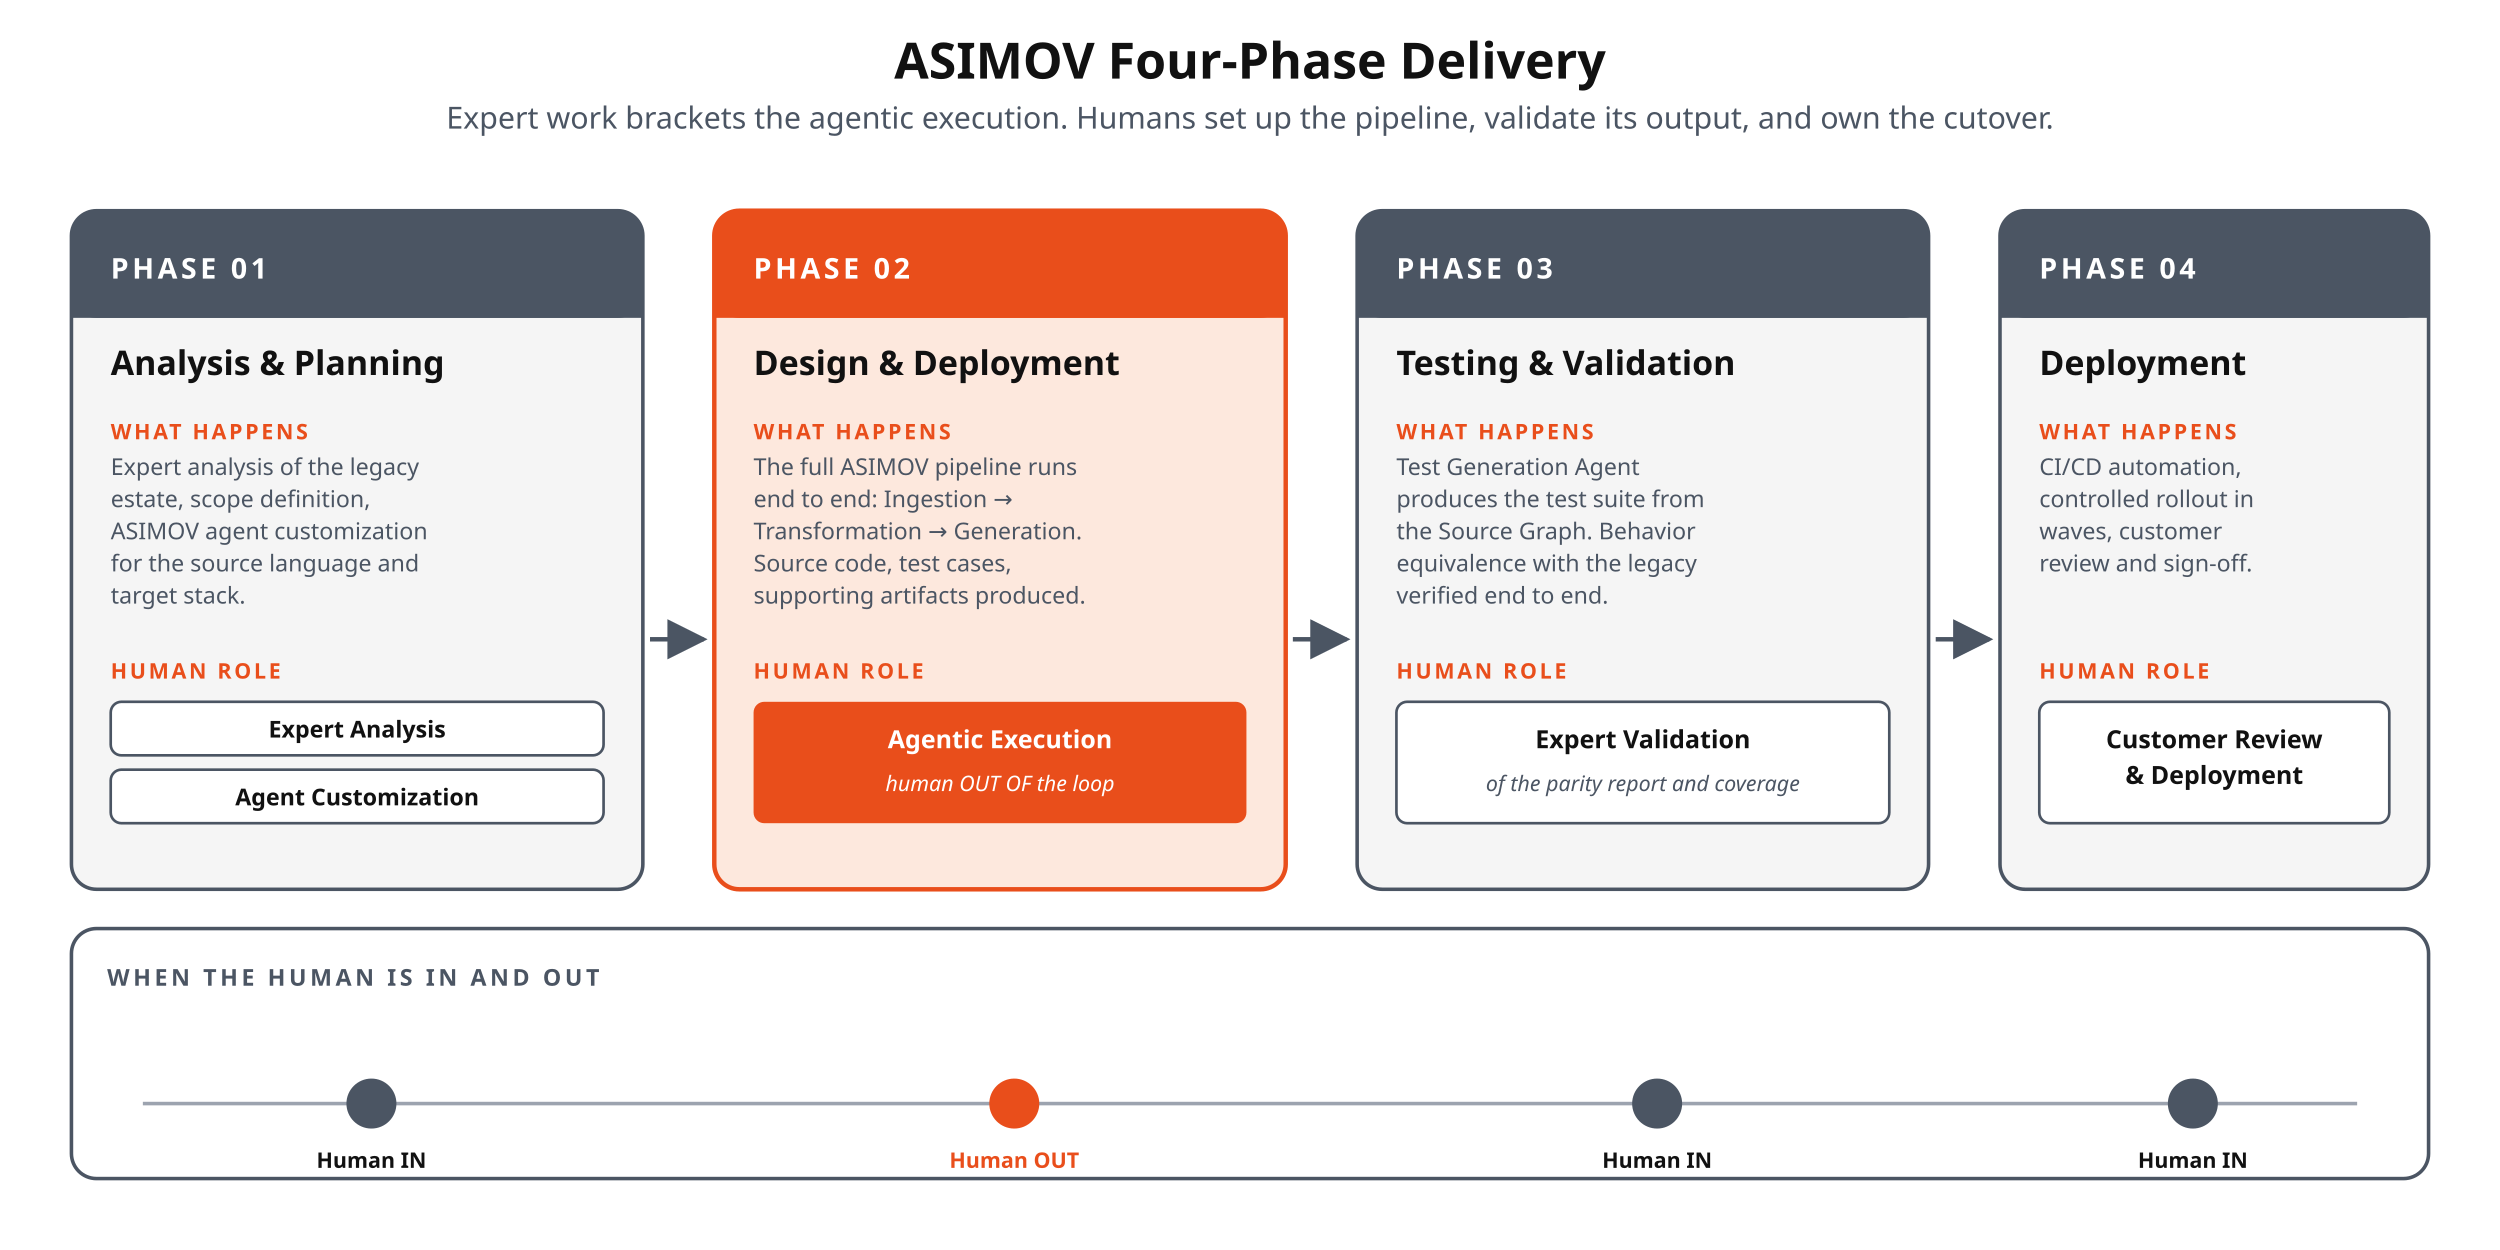
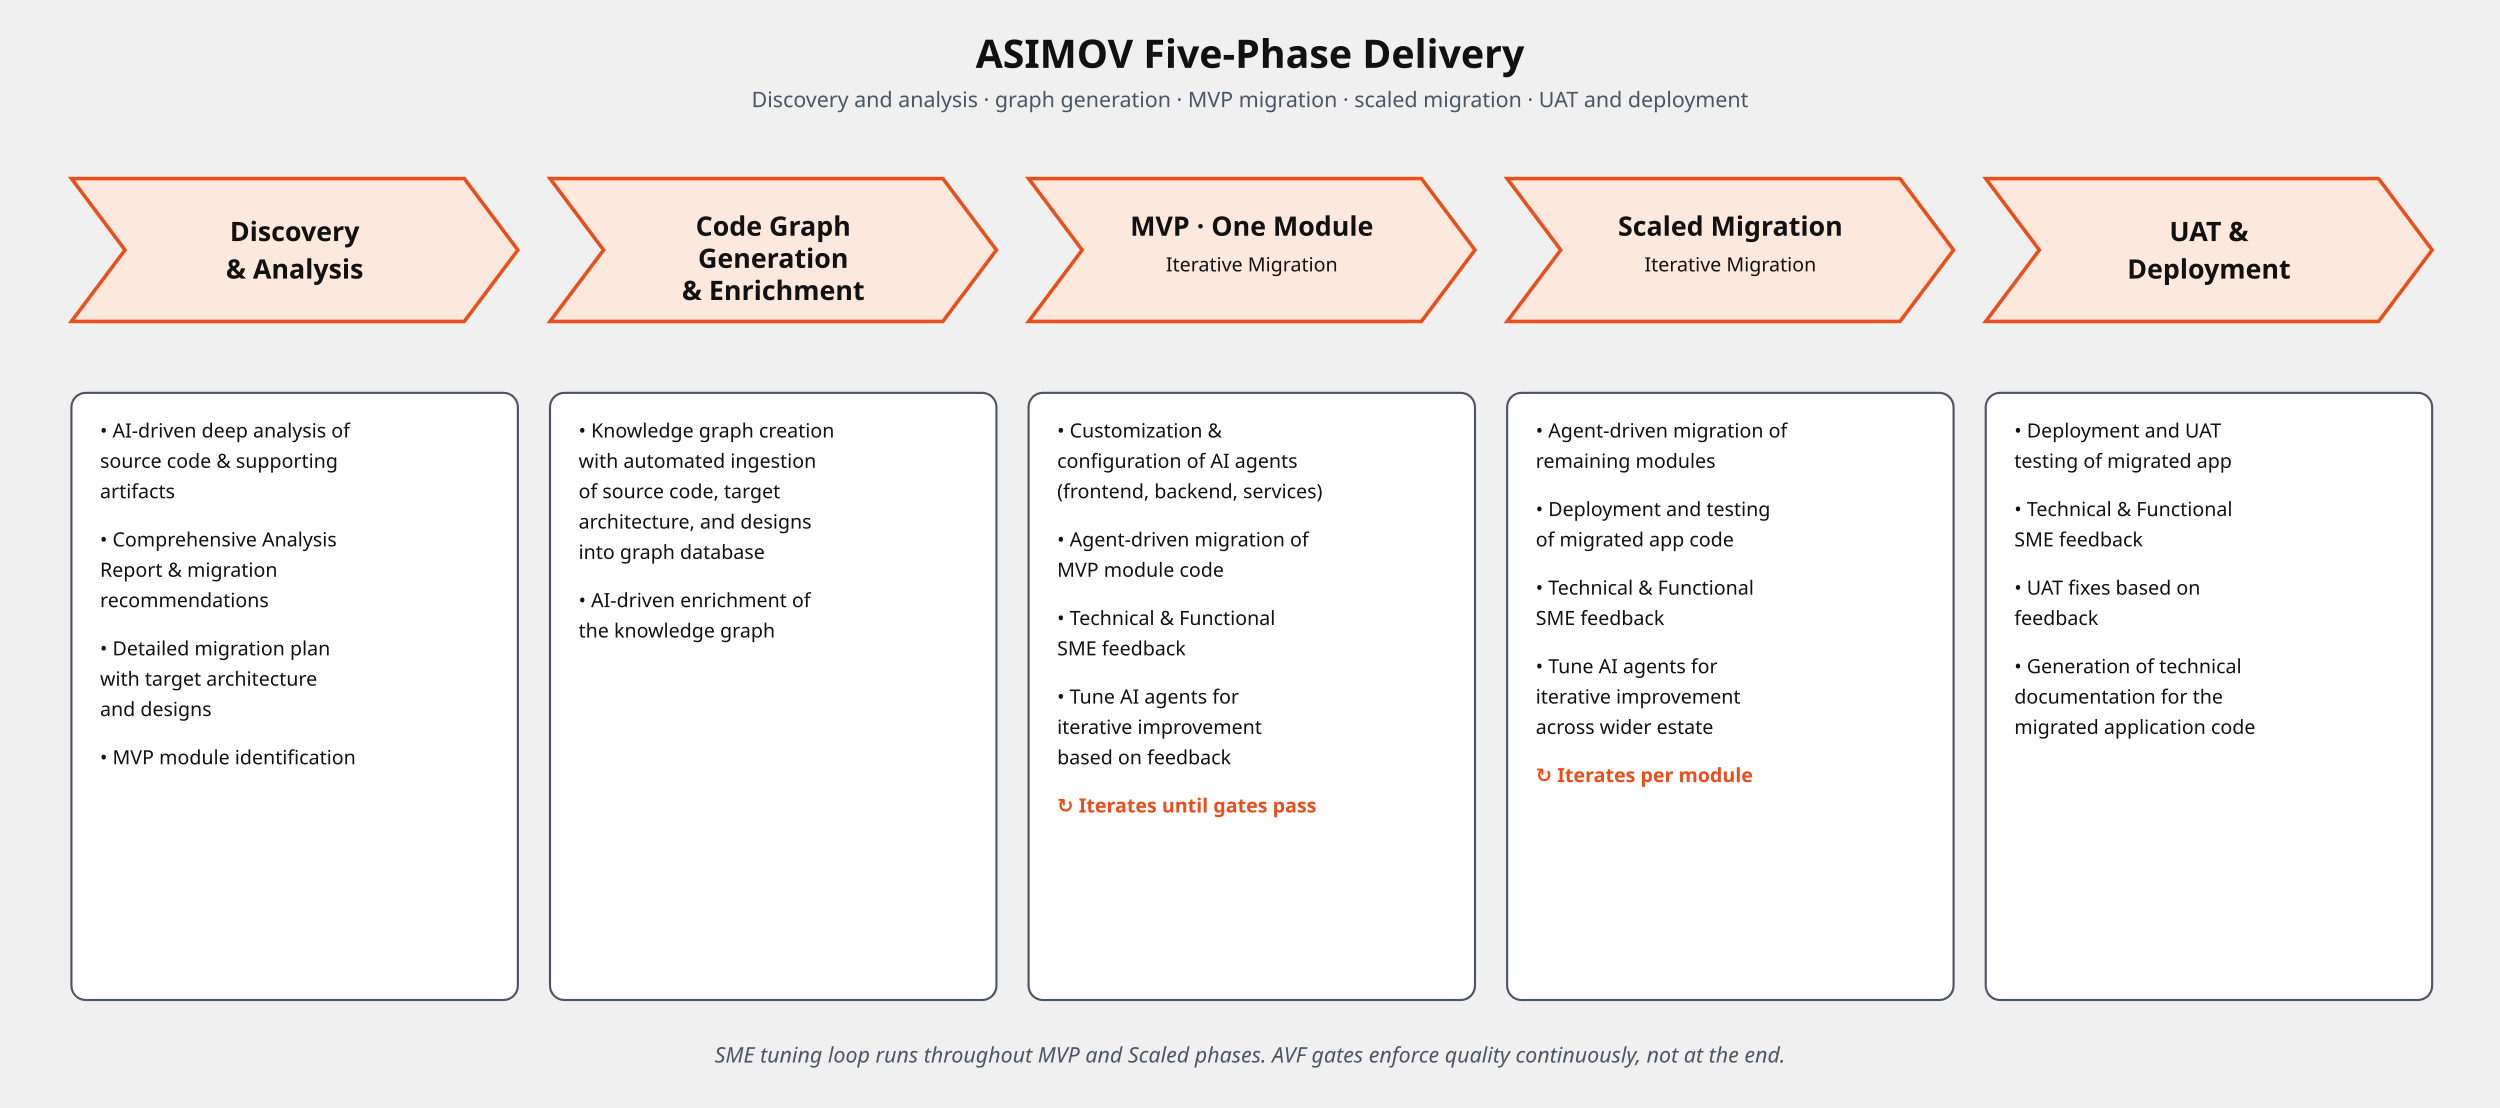
- <svg xmlns="http://www.w3.org/2000/svg" viewBox="0 0 1400 700" width="1400" height="700" preserveAspectRatio="xMidYMid meet" font-family="Segoe UI, system-ui, sans-serif">
-   <defs>
-     <marker id="phase-arrow" viewBox="0 0 10 10" refX="9" refY="5" markerWidth="9" markerHeight="9" orient="auto">
-       <path d="M0,0 L10,5 L0,10 z" style="fill:#4b5563" />
-     </marker>
-   </defs>
-   <rect width="1400" height="700" style="fill:#ffffff" />
-   <text x="700" y="44" text-anchor="middle" style="font:600 28px Segoe UI,system-ui,sans-serif;fill:#111111">ASIMOV Four-Phase Delivery</text>
-   <text x="700" y="72" text-anchor="middle" style="font:17px Segoe UI,system-ui,sans-serif;fill:#4b5563">Expert work brackets the agentic execution. Humans set up the pipeline, validate its output, and own the cutover.</text>
-   <g transform="translate(40,118)">
-     <g>
-       <rect x="0" y="0" width="320" height="380" rx="14" ry="14" style="fill:#f5f5f5;stroke:#4b5563;stroke-width:2" />
-       <rect x="0" y="0" width="320" height="60" rx="14" ry="14" style="fill:#4b5563" />
-       <rect x="0" y="46" width="320" height="14" style="fill:#4b5563" />
-       <text x="22" y="38" style="font:700 16px Segoe UI,system-ui,sans-serif;fill:#ffffff;letter-spacing:2px">PHASE 01</text>
-       <text x="22" y="92" style="font:700 19px Segoe UI,system-ui,sans-serif;fill:#111111">Analysis &amp; Planning</text>
-       <text x="22" y="128" style="font:700 12px Segoe UI,system-ui,sans-serif;fill:#E94E1B;letter-spacing:1.5px">WHAT HAPPENS</text>
-       <text x="22" y="148" style="font:13px Segoe UI,system-ui,sans-serif;fill:#4b5563">Expert analysis of the legacy</text>
-       <text x="22" y="166" style="font:13px Segoe UI,system-ui,sans-serif;fill:#4b5563">estate, scope definition,</text>
-       <text x="22" y="184" style="font:13px Segoe UI,system-ui,sans-serif;fill:#4b5563">ASIMOV agent customization</text>
-       <text x="22" y="202" style="font:13px Segoe UI,system-ui,sans-serif;fill:#4b5563">for the source language and</text>
-       <text x="22" y="220" style="font:13px Segoe UI,system-ui,sans-serif;fill:#4b5563">target stack.</text>
-       <text x="22" y="262" style="font:700 12px Segoe UI,system-ui,sans-serif;fill:#E94E1B;letter-spacing:1.5px">HUMAN ROLE</text>
-       <g transform="translate(22,275)">
-         <rect x="0" y="0" width="276" height="30" rx="6" ry="6" style="fill:#ffffff;stroke:#4b5563;stroke-width:1.5" />
-         <text x="138" y="20" text-anchor="middle" style="font:700 13px Segoe UI,system-ui,sans-serif;fill:#111111">Expert Analysis</text>
-       </g>
-       <g transform="translate(22,313)">
-         <rect x="0" y="0" width="276" height="30" rx="6" ry="6" style="fill:#ffffff;stroke:#4b5563;stroke-width:1.5" />
-         <text x="138" y="20" text-anchor="middle" style="font:700 13px Segoe UI,system-ui,sans-serif;fill:#111111">Agent Customization</text>
-       </g>
-     </g>
-     <line x1="324" y1="240" x2="354" y2="240" style="stroke:#4b5563;stroke-width:2.5" marker-end="url(#phase-arrow)" />
-     <g transform="translate(360,0)">
-       <rect x="0" y="0" width="320" height="380" rx="14" ry="14" style="fill:#FDE8DD;stroke:#E94E1B;stroke-width:2.5" />
-       <rect x="0" y="0" width="320" height="60" rx="14" ry="14" style="fill:#E94E1B" />
-       <rect x="0" y="46" width="320" height="14" style="fill:#E94E1B" />
-       <text x="22" y="38" style="font:700 16px Segoe UI,system-ui,sans-serif;fill:#ffffff;letter-spacing:2px">PHASE 02</text>
-       <text x="22" y="92" style="font:700 19px Segoe UI,system-ui,sans-serif;fill:#111111">Design &amp; Deployment</text>
-       <text x="22" y="128" style="font:700 12px Segoe UI,system-ui,sans-serif;fill:#E94E1B;letter-spacing:1.5px">WHAT HAPPENS</text>
-       <text x="22" y="148" style="font:13px Segoe UI,system-ui,sans-serif;fill:#4b5563">The full ASIMOV pipeline runs</text>
-       <text x="22" y="166" style="font:13px Segoe UI,system-ui,sans-serif;fill:#4b5563">end to end: Ingestion →</text>
-       <text x="22" y="184" style="font:13px Segoe UI,system-ui,sans-serif;fill:#4b5563">Transformation → Generation.</text>
-       <text x="22" y="202" style="font:13px Segoe UI,system-ui,sans-serif;fill:#4b5563">Source code, test cases,</text>
-       <text x="22" y="220" style="font:13px Segoe UI,system-ui,sans-serif;fill:#4b5563">supporting artifacts produced.</text>
-       <text x="22" y="262" style="font:700 12px Segoe UI,system-ui,sans-serif;fill:#E94E1B;letter-spacing:1.5px">HUMAN ROLE</text>
-       <g transform="translate(22,275)">
-         <rect x="0" y="0" width="276" height="68" rx="6" ry="6" style="fill:#E94E1B" />
-         <text x="138" y="26" text-anchor="middle" style="font:700 14px Segoe UI,system-ui,sans-serif;fill:#ffffff">Agentic Execution</text>
-         <text x="138" y="50" text-anchor="middle" style="font:italic 12px Segoe UI,system-ui,sans-serif;fill:#ffffff">human OUT OF the loop</text>
-       </g>
-     </g>
-     <line x1="684" y1="240" x2="714" y2="240" style="stroke:#4b5563;stroke-width:2.5" marker-end="url(#phase-arrow)" />
-     <g transform="translate(720,0)">
-       <rect x="0" y="0" width="320" height="380" rx="14" ry="14" style="fill:#f5f5f5;stroke:#4b5563;stroke-width:2" />
-       <rect x="0" y="0" width="320" height="60" rx="14" ry="14" style="fill:#4b5563" />
-       <rect x="0" y="46" width="320" height="14" style="fill:#4b5563" />
-       <text x="22" y="38" style="font:700 16px Segoe UI,system-ui,sans-serif;fill:#ffffff;letter-spacing:2px">PHASE 03</text>
-       <text x="22" y="92" style="font:700 19px Segoe UI,system-ui,sans-serif;fill:#111111">Testing &amp; Validation</text>
-       <text x="22" y="128" style="font:700 12px Segoe UI,system-ui,sans-serif;fill:#E94E1B;letter-spacing:1.5px">WHAT HAPPENS</text>
-       <text x="22" y="148" style="font:13px Segoe UI,system-ui,sans-serif;fill:#4b5563">Test Generation Agent</text>
-       <text x="22" y="166" style="font:13px Segoe UI,system-ui,sans-serif;fill:#4b5563">produces the test suite from</text>
-       <text x="22" y="184" style="font:13px Segoe UI,system-ui,sans-serif;fill:#4b5563">the Source Graph. Behavior</text>
-       <text x="22" y="202" style="font:13px Segoe UI,system-ui,sans-serif;fill:#4b5563">equivalence with the legacy</text>
-       <text x="22" y="220" style="font:13px Segoe UI,system-ui,sans-serif;fill:#4b5563">verified end to end.</text>
-       <text x="22" y="262" style="font:700 12px Segoe UI,system-ui,sans-serif;fill:#E94E1B;letter-spacing:1.5px">HUMAN ROLE</text>
-       <g transform="translate(22,275)">
-         <rect x="0" y="0" width="276" height="68" rx="6" ry="6" style="fill:#ffffff;stroke:#4b5563;stroke-width:1.5" />
-         <text x="138" y="26" text-anchor="middle" style="font:700 14px Segoe UI,system-ui,sans-serif;fill:#111111">Expert Validation</text>
-         <text x="138" y="50" text-anchor="middle" style="font:italic 12px Segoe UI,system-ui,sans-serif;fill:#4b5563">of the parity report and coverage</text>
-       </g>
-     </g>
-     <line x1="1044" y1="240" x2="1074" y2="240" style="stroke:#4b5563;stroke-width:2.5" marker-end="url(#phase-arrow)" />
-     <g transform="translate(1080,0)">
-       <rect x="0" y="0" width="240" height="380" rx="14" ry="14" style="fill:#f5f5f5;stroke:#4b5563;stroke-width:2" />
-       <rect x="0" y="0" width="240" height="60" rx="14" ry="14" style="fill:#4b5563" />
-       <rect x="0" y="46" width="240" height="14" style="fill:#4b5563" />
-       <text x="22" y="38" style="font:700 16px Segoe UI,system-ui,sans-serif;fill:#ffffff;letter-spacing:2px">PHASE 04</text>
-       <text x="22" y="92" style="font:700 19px Segoe UI,system-ui,sans-serif;fill:#111111">Deployment</text>
-       <text x="22" y="128" style="font:700 12px Segoe UI,system-ui,sans-serif;fill:#E94E1B;letter-spacing:1.5px">WHAT HAPPENS</text>
-       <text x="22" y="148" style="font:13px Segoe UI,system-ui,sans-serif;fill:#4b5563">CI/CD automation,</text>
-       <text x="22" y="166" style="font:13px Segoe UI,system-ui,sans-serif;fill:#4b5563">controlled rollout in</text>
-       <text x="22" y="184" style="font:13px Segoe UI,system-ui,sans-serif;fill:#4b5563">waves, customer</text>
-       <text x="22" y="202" style="font:13px Segoe UI,system-ui,sans-serif;fill:#4b5563">review and sign-off.</text>
-       <text x="22" y="262" style="font:700 12px Segoe UI,system-ui,sans-serif;fill:#E94E1B;letter-spacing:1.5px">HUMAN ROLE</text>
-       <g transform="translate(22,275)">
-         <rect x="0" y="0" width="196" height="68" rx="6" ry="6" style="fill:#ffffff;stroke:#4b5563;stroke-width:1.5" />
-         <text x="98" y="26" text-anchor="middle" style="font:700 14px Segoe UI,system-ui,sans-serif;fill:#111111">Customer Review</text>
-         <text x="98" y="46" text-anchor="middle" style="font:700 14px Segoe UI,system-ui,sans-serif;fill:#111111">&amp; Deployment</text>
-       </g>
-     </g>
+ <svg xmlns="http://www.w3.org/2000/svg" viewBox="0 0 1400 620" width="1400" height="620" preserveAspectRatio="xMidYMid meet" font-family="Segoe UI, system-ui, sans-serif" class="se-svg">
+   <style>
+ .phase { fill:var(--se-accent-fill,#FDE8DD); stroke:var(--se-accent,#E94E1B); stroke-width:2; }
+     .phaseLast { fill:var(--se-accent-fill,#FDE8DD); stroke:var(--se-accent,#E94E1B); stroke-width:2; }
+     .detail { fill:var(--se-box-fill,#ffffff); stroke:var(--se-text-secondary,#4b5563); stroke-width:1.2; }
+     .h1 { font-size:22px; font-weight:700; fill:var(--se-text,#111111); }
+     .sub { font-size:12px; fill:var(--se-text-secondary,#4b5563); }
+     .phaseTitle { font-size:15px; font-weight:700; fill:var(--se-text,#111111); }
+     .phaseSub { font-size:11px; fill:var(--se-text,#111111); }
+     .bullet { font-size:11px; fill:var(--se-text,#111111); }
+     .ileg { font-size:11px; font-weight:700; fill:var(--se-accent,#E94E1B); }
+   </style>
+   <text x="700" y="38" text-anchor="middle" class="h1">ASIMOV Five-Phase Delivery</text>
+   <text x="700" y="60" text-anchor="middle" class="sub">Discovery and analysis · graph generation · MVP migration · scaled migration · UAT and deployment</text>
+   <g transform="translate(40,100)">
+     <polygon class="phase" points="0,0 220,0 250,40 220,80 0,80 30,40" />
+     <text x="125" y="35" text-anchor="middle" class="phaseTitle">Discovery</text>
+     <text x="125" y="56" text-anchor="middle" class="phaseTitle">&amp; Analysis</text>
  </g>
-   <g transform="translate(40,520)">
-     <rect x="0" y="0" width="1320" height="140" rx="14" ry="14" style="fill:#ffffff;stroke:#4b5563;stroke-width:2" />
-     <text x="20" y="32" style="font:700 13px Segoe UI,system-ui,sans-serif;fill:#4b5563;letter-spacing:2px">WHEN THE HUMAN IS IN AND OUT</text>
-     <line x1="40" y1="98" x2="1280" y2="98" style="stroke:#9ca3af;stroke-width:2" />
-     <g transform="translate(168,98)">
-       <circle cx="0" cy="0" r="14" style="fill:#4b5563" />
-       <text x="0" y="36" text-anchor="middle" style="font:700 12px Segoe UI,system-ui,sans-serif;fill:#111111">Human IN</text>
-     </g>
-     <g transform="translate(528,98)">
-       <circle cx="0" cy="0" r="14" style="fill:#E94E1B" />
-       <text x="0" y="36" text-anchor="middle" style="font:700 12px Segoe UI,system-ui,sans-serif;fill:#E94E1B">Human OUT</text>
-     </g>
-     <g transform="translate(888,98)">
-       <circle cx="0" cy="0" r="14" style="fill:#4b5563" />
-       <text x="0" y="36" text-anchor="middle" style="font:700 12px Segoe UI,system-ui,sans-serif;fill:#111111">Human IN</text>
-     </g>
-     <g transform="translate(1188,98)">
-       <circle cx="0" cy="0" r="14" style="fill:#4b5563" />
-       <text x="0" y="36" text-anchor="middle" style="font:700 12px Segoe UI,system-ui,sans-serif;fill:#111111">Human IN</text>
-     </g>
+   <g transform="translate(308,100)">
+     <polygon class="phase" points="0,0 220,0 250,40 220,80 0,80 30,40" />
+     <text x="125" y="32" text-anchor="middle" class="phaseTitle">Code Graph</text>
+     <text x="125" y="50" text-anchor="middle" class="phaseTitle">Generation</text>
+     <text x="125" y="68" text-anchor="middle" class="phaseTitle">&amp; Enrichment</text>
  </g>
+   <g transform="translate(576,100)">
+     <polygon class="phase" points="0,0 220,0 250,40 220,80 0,80 30,40" />
+     <text x="125" y="32" text-anchor="middle" class="phaseTitle">MVP · One Module</text>
+     <text x="125" y="52" text-anchor="middle" class="phaseSub">Iterative Migration</text>
+   </g>
+   <g transform="translate(844,100)">
+     <polygon class="phase" points="0,0 220,0 250,40 220,80 0,80 30,40" />
+     <text x="125" y="32" text-anchor="middle" class="phaseTitle">Scaled Migration</text>
+     <text x="125" y="52" text-anchor="middle" class="phaseSub">Iterative Migration</text>
+   </g>
+   <g transform="translate(1112,100)">
+     <polygon class="phase" points="0,0 220,0 250,40 220,80 0,80 30,40" />
+     <text x="125" y="35" text-anchor="middle" class="phaseTitle">UAT &amp;</text>
+     <text x="125" y="56" text-anchor="middle" class="phaseTitle">Deployment</text>
+   </g>
+   <rect class="detail" x="40" y="220" width="250" height="340" rx="8" />
+   <text x="56" y="245" class="bullet">• AI-driven deep analysis of</text>
+   <text x="56" y="262" class="bullet">  source code &amp; supporting</text>
+   <text x="56" y="279" class="bullet">  artifacts</text>
+   <text x="56" y="306" class="bullet">• Comprehensive Analysis</text>
+   <text x="56" y="323" class="bullet">  Report &amp; migration</text>
+   <text x="56" y="340" class="bullet">  recommendations</text>
+   <text x="56" y="367" class="bullet">• Detailed migration plan</text>
+   <text x="56" y="384" class="bullet">  with target architecture</text>
+   <text x="56" y="401" class="bullet">  and designs</text>
+   <text x="56" y="428" class="bullet">• MVP module identification</text>
+   <rect class="detail" x="308" y="220" width="250" height="340" rx="8" />
+   <text x="324" y="245" class="bullet">• Knowledge graph creation</text>
+   <text x="324" y="262" class="bullet">  with automated ingestion</text>
+   <text x="324" y="279" class="bullet">  of source code, target</text>
+   <text x="324" y="296" class="bullet">  architecture, and designs</text>
+   <text x="324" y="313" class="bullet">  into graph database</text>
+   <text x="324" y="340" class="bullet">• AI-driven enrichment of</text>
+   <text x="324" y="357" class="bullet">  the knowledge graph</text>
+   <rect class="detail" x="576" y="220" width="250" height="340" rx="8" />
+   <text x="592" y="245" class="bullet">• Customization &amp;</text>
+   <text x="592" y="262" class="bullet">  configuration of AI agents</text>
+   <text x="592" y="279" class="bullet">  (frontend, backend, services)</text>
+   <text x="592" y="306" class="bullet">• Agent-driven migration of</text>
+   <text x="592" y="323" class="bullet">  MVP module code</text>
+   <text x="592" y="350" class="bullet">• Technical &amp; Functional</text>
+   <text x="592" y="367" class="bullet">  SME feedback</text>
+   <text x="592" y="394" class="bullet">• Tune AI agents for</text>
+   <text x="592" y="411" class="bullet">  iterative improvement</text>
+   <text x="592" y="428" class="bullet">  based on feedback</text>
+   <text x="592" y="455" class="ileg">↻ Iterates until gates pass</text>
+   <rect class="detail" x="844" y="220" width="250" height="340" rx="8" />
+   <text x="860" y="245" class="bullet">• Agent-driven migration of</text>
+   <text x="860" y="262" class="bullet">  remaining modules</text>
+   <text x="860" y="289" class="bullet">• Deployment and testing</text>
+   <text x="860" y="306" class="bullet">  of migrated app code</text>
+   <text x="860" y="333" class="bullet">• Technical &amp; Functional</text>
+   <text x="860" y="350" class="bullet">  SME feedback</text>
+   <text x="860" y="377" class="bullet">• Tune AI agents for</text>
+   <text x="860" y="394" class="bullet">  iterative improvement</text>
+   <text x="860" y="411" class="bullet">  across wider estate</text>
+   <text x="860" y="438" class="ileg">↻ Iterates per module</text>
+   <rect class="detail" x="1112" y="220" width="250" height="340" rx="8" />
+   <text x="1128" y="245" class="bullet">• Deployment and UAT</text>
+   <text x="1128" y="262" class="bullet">  testing of migrated app</text>
+   <text x="1128" y="289" class="bullet">• Technical &amp; Functional</text>
+   <text x="1128" y="306" class="bullet">  SME feedback</text>
+   <text x="1128" y="333" class="bullet">• UAT fixes based on</text>
+   <text x="1128" y="350" class="bullet">  feedback</text>
+   <text x="1128" y="377" class="bullet">• Generation of technical</text>
+   <text x="1128" y="394" class="bullet">  documentation for the</text>
+   <text x="1128" y="411" class="bullet">  migrated application code</text>
+   <text x="700" y="595" text-anchor="middle" class="sub" font-style="italic">SME tuning loop runs throughout MVP and Scaled phases. AVF gates enforce quality continuously, not at the end.</text>
</svg>
